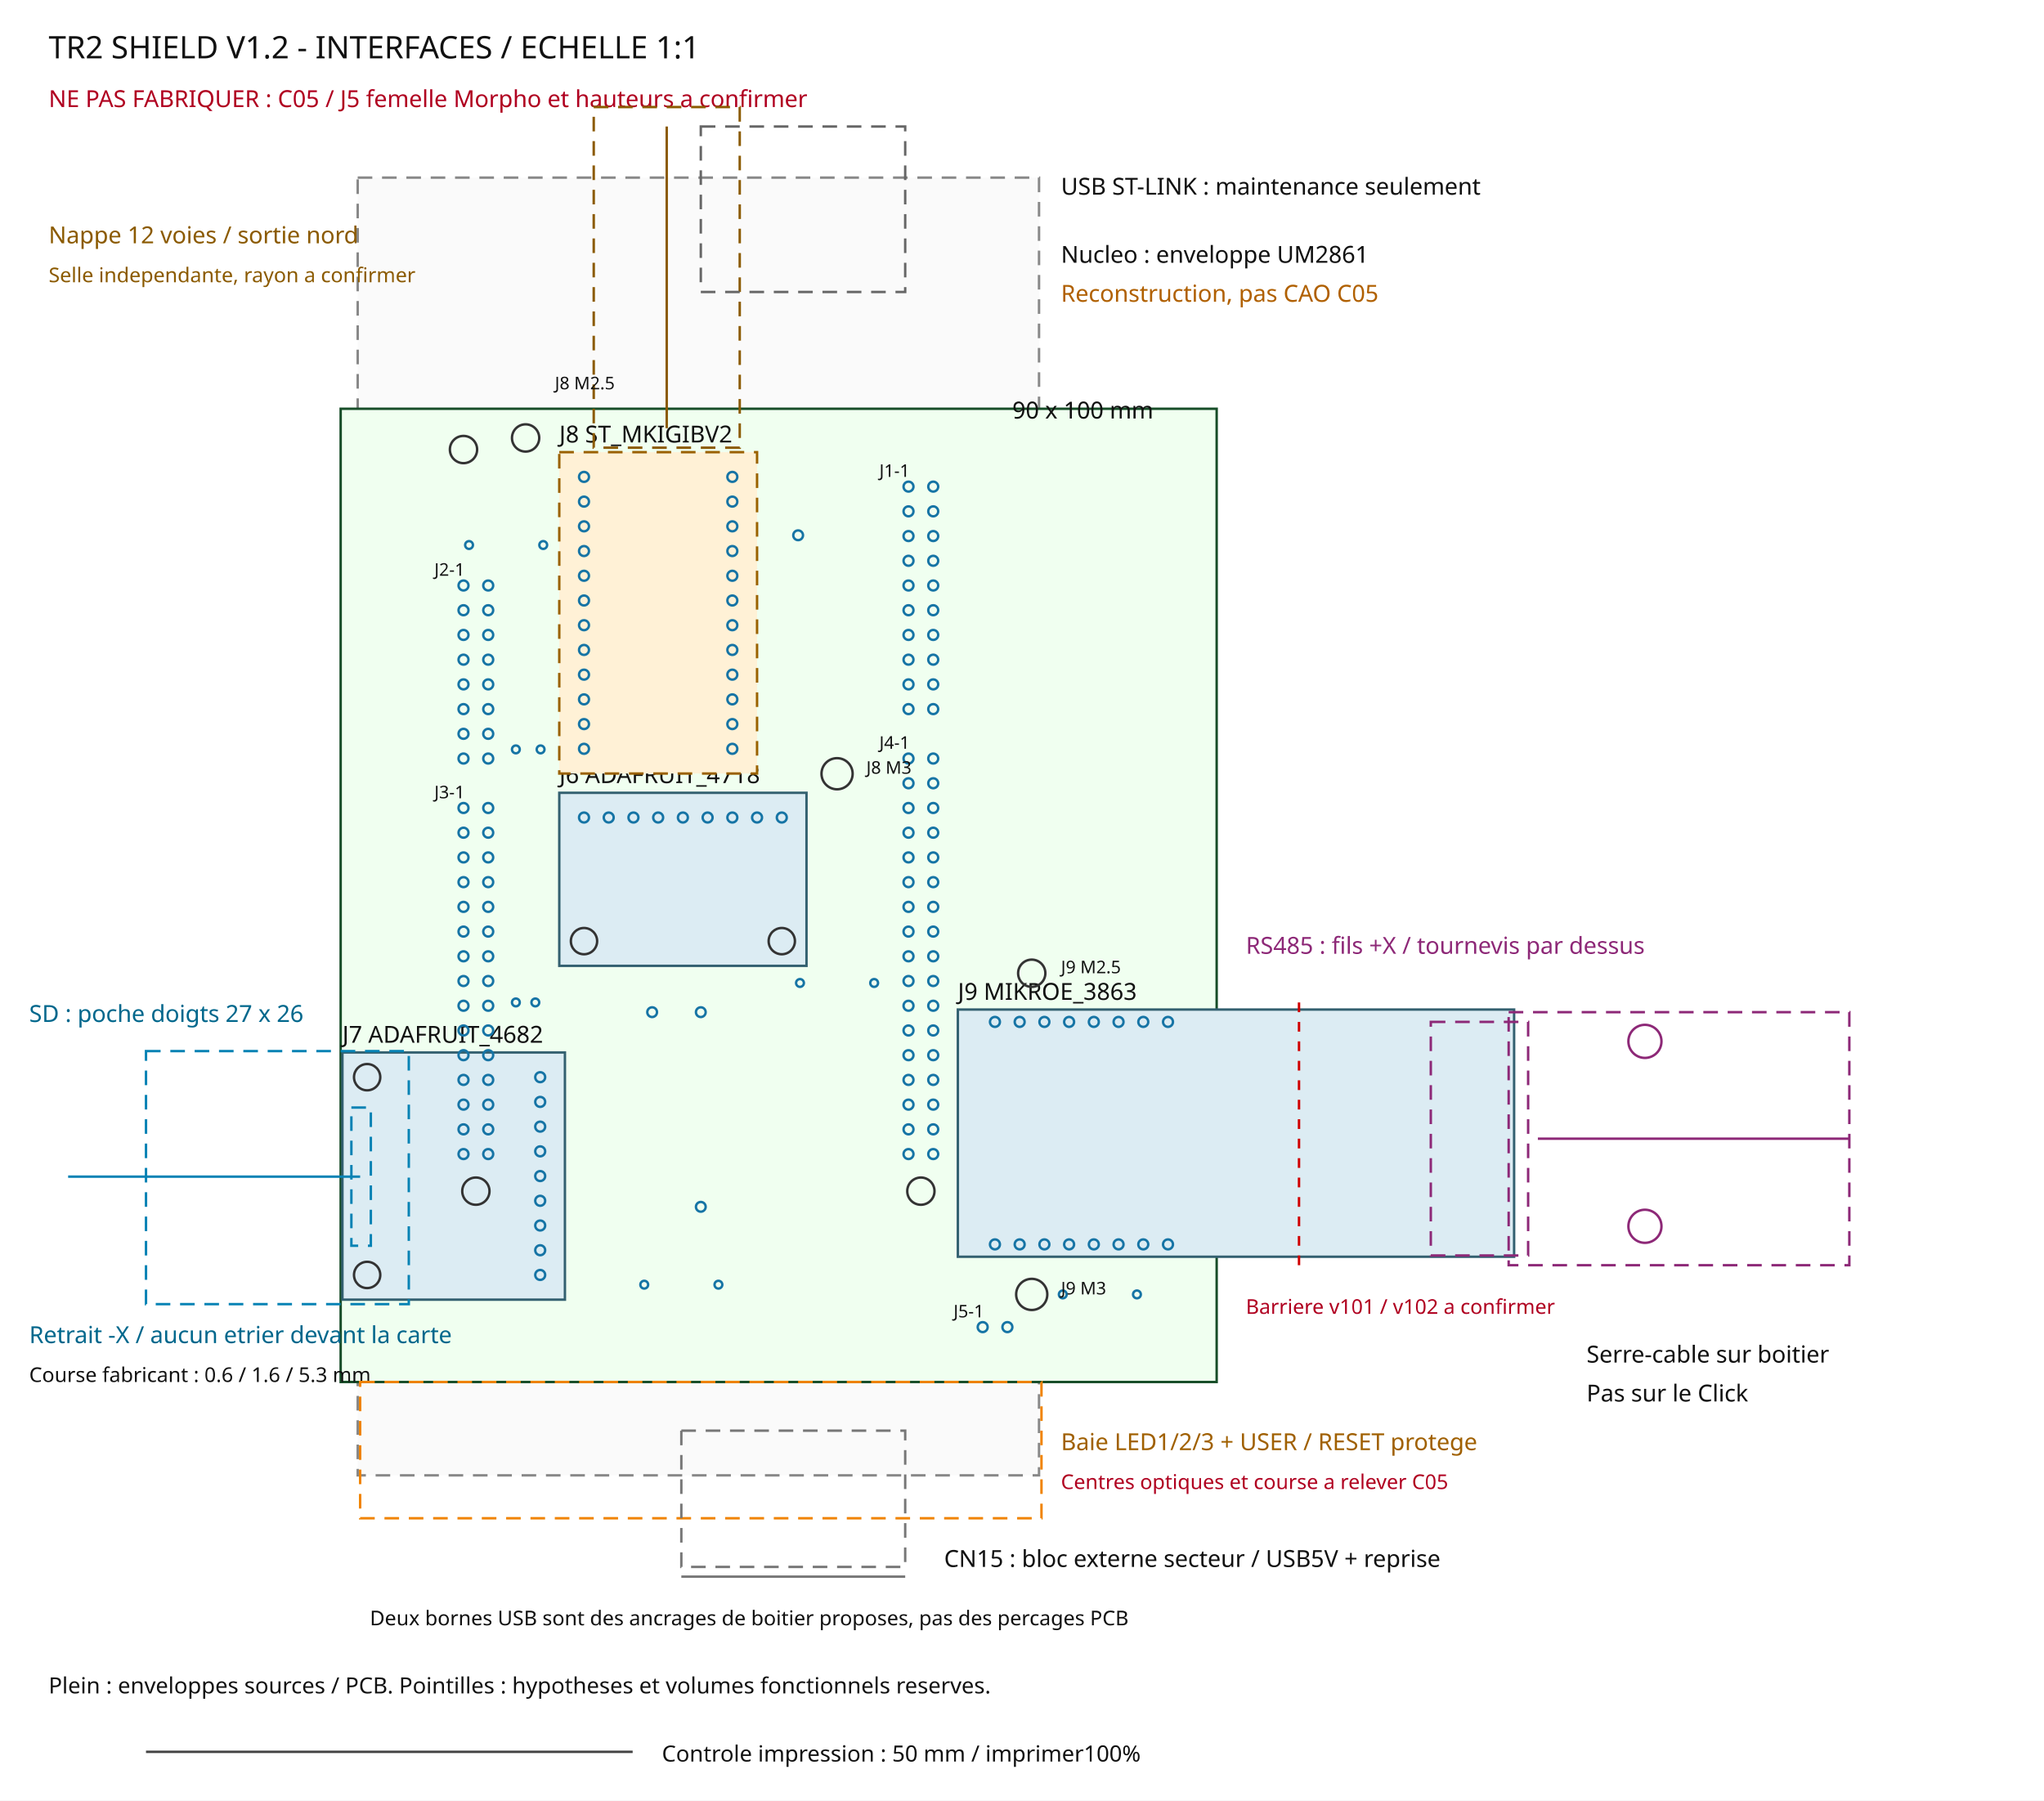
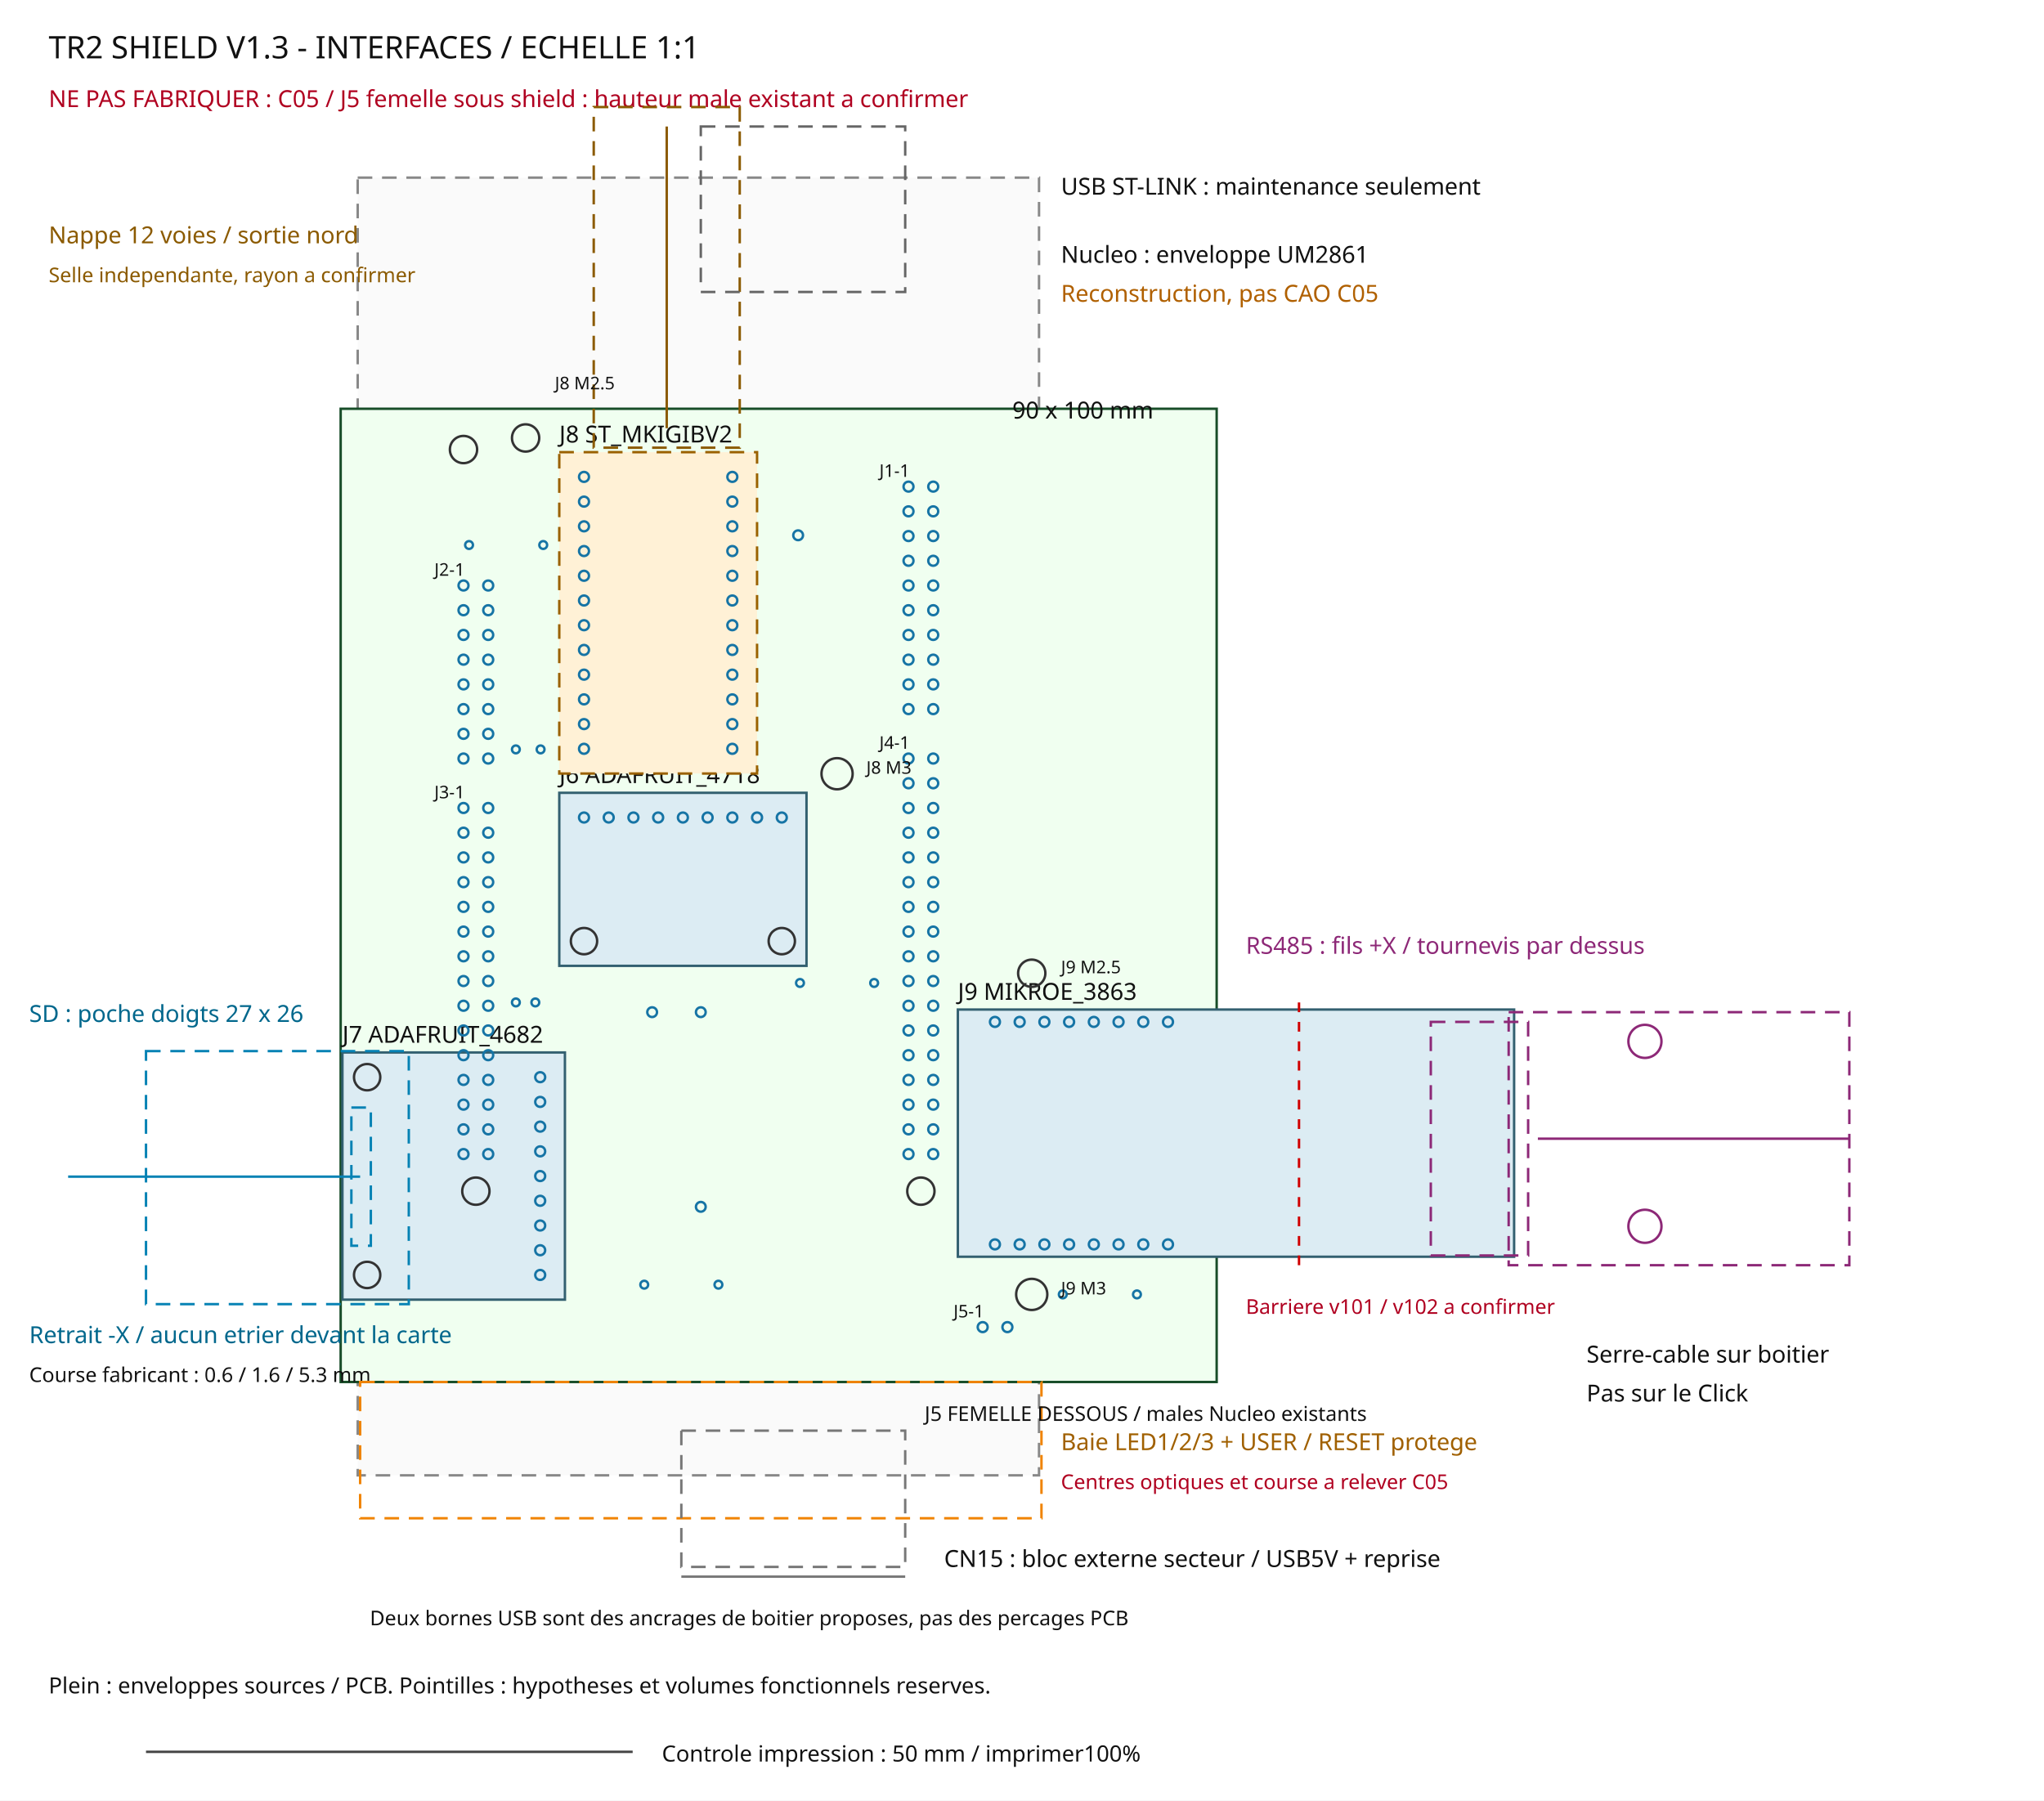
<svg xmlns="http://www.w3.org/2000/svg" width="210mm" height="185mm" viewBox="-15 -25 210 185">
  <rect x="-15" y="-25" width="210" height="185" fill="white" />
  <g font-family="sans-serif" font-size="2.4" stroke-width="0.25">
-     <text x="-10" y="-19" fill="#111" font-size="3.2">TR2 SHIELD V1.2 - INTERFACES / ECHELLE 1:1</text>
-     <text x="-10" y="-14" fill="#b00020" font-size="2.4">NE PAS FABRIQUER : C05 / J5 femelle Morpho et hauteurs a confirmer</text>
+     <text x="-10" y="-19" fill="#111" font-size="3.2">TR2 SHIELD V1.3 - INTERFACES / ECHELLE 1:1</text>
+     <text x="-10" y="-14" fill="#b00020" font-size="2.4">NE PAS FABRIQUER : C05 / J5 femelle sous shield : hauteur male existant a confirmer</text>
    <rect x="21.75" y="-6.75" width="70" height="133.34" fill="#fafafa" stroke="#888" stroke-dasharray="1.5,1" />
    <text x="94" y="2" fill="#111" font-size="2.4">Nucleo : enveloppe UM2861</text>
    <text x="94" y="6" fill="#b06000" font-size="2.4">Reconstruction, pas CAO C05</text>
    <rect x="20" y="17" width="90" height="100" fill="#f0fff0" stroke="#174d28" />
    <text x="89" y="18" fill="#111" font-size="2.4">90 x 100 mm</text>
    <rect x="42.46" y="56.46" width="25.4" height="17.78" fill="#dcecf3" stroke="#336070" />
    <text x="42.46" y="55.46" fill="#111" font-size="2.4">J6 ADAFRUIT_4718</text>
    <rect x="20.18" y="83.14" width="22.86" height="25.4" fill="#dcecf3" stroke="#336070" />
    <text x="20.18" y="82.14" fill="#111" font-size="2.4">J7 ADAFRUIT_4682</text>
    <rect x="42.46" y="21.46" width="20.32" height="33.02" fill="#fff1d6" stroke="#9a6100" stroke-dasharray="1.5,1" />
    <text x="42.46" y="20.46" fill="#111" font-size="2.4">J8 ST_MKIGIBV2</text>
    <rect x="83.41" y="78.73" width="57.15" height="25.4" fill="#dcecf3" stroke="#336070" />
    <text x="83.41" y="77.73" fill="#111" font-size="2.4">J9 MIKROE_3863</text>
    <circle cx="57.0" cy="99.0" r="0.5" fill="none" stroke="#1674a5" />
    <circle cx="67.0" cy="30.0" r="0.5" fill="none" stroke="#1674a5" />
    <circle cx="57.0" cy="79.0" r="0.5" fill="none" stroke="#1674a5" />
    <circle cx="52.0" cy="79.0" r="0.5" fill="none" stroke="#1674a5" />
    <circle cx="40.0" cy="78.0" r="0.4" fill="none" stroke="#1674a5" />
    <circle cx="38.0" cy="78.0" r="0.4" fill="none" stroke="#1674a5" />
    <circle cx="40.54" cy="52.0" r="0.4" fill="none" stroke="#1674a5" />
    <circle cx="38.0" cy="52.0" r="0.4" fill="none" stroke="#1674a5" />
    <circle cx="101.81" cy="108.0" r="0.4" fill="none" stroke="#1674a5" />
    <circle cx="94.19" cy="108.0" r="0.4" fill="none" stroke="#1674a5" />
    <circle cx="58.81" cy="107.0" r="0.4" fill="none" stroke="#1674a5" />
    <circle cx="51.19" cy="107.0" r="0.4" fill="none" stroke="#1674a5" />
    <circle cx="74.81" cy="76.0" r="0.4" fill="none" stroke="#1674a5" />
    <circle cx="67.19" cy="76.0" r="0.4" fill="none" stroke="#1674a5" />
    <circle cx="40.81" cy="31.0" r="0.4" fill="none" stroke="#1674a5" />
    <circle cx="33.19" cy="31.0" r="0.4" fill="none" stroke="#1674a5" />
    <circle cx="91.0" cy="108.0" r="1.6" fill="none" stroke="#333" />
    <circle cx="91.0" cy="75.0" r="1.4" fill="none" stroke="#333" />
    <circle cx="87.22" cy="102.86" r="0.51" fill="none" stroke="#1674a5" />
    <circle cx="89.76" cy="102.86" r="0.51" fill="none" stroke="#1674a5" />
    <circle cx="92.3" cy="102.86" r="0.51" fill="none" stroke="#1674a5" />
    <circle cx="94.84" cy="102.86" r="0.51" fill="none" stroke="#1674a5" />
    <circle cx="97.38" cy="102.86" r="0.51" fill="none" stroke="#1674a5" />
    <circle cx="99.92" cy="102.86" r="0.51" fill="none" stroke="#1674a5" />
    <circle cx="102.46" cy="102.86" r="0.51" fill="none" stroke="#1674a5" />
    <circle cx="105.0" cy="102.86" r="0.51" fill="none" stroke="#1674a5" />
    <circle cx="87.22" cy="80.0" r="0.51" fill="none" stroke="#1674a5" />
    <circle cx="89.76" cy="80.0" r="0.51" fill="none" stroke="#1674a5" />
    <circle cx="92.3" cy="80.0" r="0.51" fill="none" stroke="#1674a5" />
    <circle cx="94.84" cy="80.0" r="0.51" fill="none" stroke="#1674a5" />
    <circle cx="97.38" cy="80.0" r="0.51" fill="none" stroke="#1674a5" />
    <circle cx="99.92" cy="80.0" r="0.51" fill="none" stroke="#1674a5" />
    <circle cx="102.46" cy="80.0" r="0.51" fill="none" stroke="#1674a5" />
    <circle cx="105.0" cy="80.0" r="0.51" fill="none" stroke="#1674a5" />
    <circle cx="71.0" cy="54.5" r="1.6" fill="none" stroke="#333" />
    <circle cx="39.0" cy="20.0" r="1.4" fill="none" stroke="#333" />
    <circle cx="60.24" cy="51.94" r="0.51" fill="none" stroke="#1674a5" />
    <circle cx="60.24" cy="49.4" r="0.51" fill="none" stroke="#1674a5" />
    <circle cx="60.24" cy="46.86" r="0.51" fill="none" stroke="#1674a5" />
    <circle cx="60.24" cy="44.32" r="0.51" fill="none" stroke="#1674a5" />
    <circle cx="60.24" cy="41.78" r="0.51" fill="none" stroke="#1674a5" />
    <circle cx="60.24" cy="39.24" r="0.51" fill="none" stroke="#1674a5" />
    <circle cx="60.24" cy="36.7" r="0.51" fill="none" stroke="#1674a5" />
    <circle cx="60.24" cy="34.16" r="0.51" fill="none" stroke="#1674a5" />
    <circle cx="60.24" cy="31.62" r="0.51" fill="none" stroke="#1674a5" />
    <circle cx="60.24" cy="29.08" r="0.51" fill="none" stroke="#1674a5" />
    <circle cx="60.24" cy="26.54" r="0.51" fill="none" stroke="#1674a5" />
    <circle cx="60.24" cy="24.0" r="0.51" fill="none" stroke="#1674a5" />
    <circle cx="45.0" cy="51.94" r="0.51" fill="none" stroke="#1674a5" />
    <circle cx="45.0" cy="49.4" r="0.51" fill="none" stroke="#1674a5" />
    <circle cx="45.0" cy="46.86" r="0.51" fill="none" stroke="#1674a5" />
    <circle cx="45.0" cy="44.32" r="0.51" fill="none" stroke="#1674a5" />
    <circle cx="45.0" cy="41.78" r="0.51" fill="none" stroke="#1674a5" />
    <circle cx="45.0" cy="39.24" r="0.51" fill="none" stroke="#1674a5" />
    <circle cx="45.0" cy="36.7" r="0.51" fill="none" stroke="#1674a5" />
    <circle cx="45.0" cy="34.16" r="0.51" fill="none" stroke="#1674a5" />
    <circle cx="45.0" cy="31.62" r="0.51" fill="none" stroke="#1674a5" />
    <circle cx="45.0" cy="29.08" r="0.51" fill="none" stroke="#1674a5" />
    <circle cx="45.0" cy="26.54" r="0.51" fill="none" stroke="#1674a5" />
    <circle cx="45.0" cy="24.0" r="0.51" fill="none" stroke="#1674a5" />
    <circle cx="22.72" cy="85.68" r="1.35" fill="none" stroke="#333" />
    <circle cx="22.72" cy="106.0" r="1.35" fill="none" stroke="#333" />
    <circle cx="40.5" cy="85.68" r="0.51" fill="none" stroke="#1674a5" />
    <circle cx="40.5" cy="88.22" r="0.51" fill="none" stroke="#1674a5" />
    <circle cx="40.5" cy="90.76" r="0.51" fill="none" stroke="#1674a5" />
    <circle cx="40.5" cy="93.3" r="0.51" fill="none" stroke="#1674a5" />
    <circle cx="40.5" cy="95.84" r="0.51" fill="none" stroke="#1674a5" />
    <circle cx="40.5" cy="98.38" r="0.51" fill="none" stroke="#1674a5" />
    <circle cx="40.5" cy="100.92" r="0.51" fill="none" stroke="#1674a5" />
    <circle cx="40.5" cy="103.46" r="0.51" fill="none" stroke="#1674a5" />
    <circle cx="40.5" cy="106.0" r="0.51" fill="none" stroke="#1674a5" />
    <circle cx="65.32" cy="71.7" r="1.35" fill="none" stroke="#333" />
    <circle cx="45.0" cy="71.7" r="1.35" fill="none" stroke="#333" />
    <circle cx="65.32" cy="59.0" r="0.51" fill="none" stroke="#1674a5" />
    <circle cx="62.78" cy="59.0" r="0.51" fill="none" stroke="#1674a5" />
    <circle cx="60.24" cy="59.0" r="0.51" fill="none" stroke="#1674a5" />
    <circle cx="57.7" cy="59.0" r="0.51" fill="none" stroke="#1674a5" />
    <circle cx="55.16" cy="59.0" r="0.51" fill="none" stroke="#1674a5" />
    <circle cx="52.62" cy="59.0" r="0.51" fill="none" stroke="#1674a5" />
    <circle cx="50.08" cy="59.0" r="0.51" fill="none" stroke="#1674a5" />
    <circle cx="47.54" cy="59.0" r="0.51" fill="none" stroke="#1674a5" />
    <circle cx="45.0" cy="59.0" r="0.51" fill="none" stroke="#1674a5" />
    <circle cx="88.5" cy="111.36" r="0.51" fill="none" stroke="#1674a5" />
    <circle cx="85.96" cy="111.36" r="0.51" fill="none" stroke="#1674a5" />
    <text x="82.96" y="110.36" fill="#111" font-size="1.8">J5-1</text>
    <circle cx="80.88" cy="93.58" r="0.51" fill="none" stroke="#1674a5" />
    <circle cx="78.34" cy="93.58" r="0.51" fill="none" stroke="#1674a5" />
    <circle cx="80.88" cy="91.04" r="0.51" fill="none" stroke="#1674a5" />
    <circle cx="78.34" cy="91.04" r="0.51" fill="none" stroke="#1674a5" />
    <circle cx="80.88" cy="88.5" r="0.51" fill="none" stroke="#1674a5" />
    <circle cx="78.34" cy="88.5" r="0.51" fill="none" stroke="#1674a5" />
    <circle cx="80.88" cy="85.96" r="0.51" fill="none" stroke="#1674a5" />
    <circle cx="78.34" cy="85.96" r="0.51" fill="none" stroke="#1674a5" />
    <circle cx="80.88" cy="83.42" r="0.51" fill="none" stroke="#1674a5" />
    <circle cx="78.34" cy="83.42" r="0.51" fill="none" stroke="#1674a5" />
    <circle cx="80.88" cy="80.88" r="0.51" fill="none" stroke="#1674a5" />
    <circle cx="78.34" cy="80.88" r="0.51" fill="none" stroke="#1674a5" />
    <circle cx="80.88" cy="78.34" r="0.51" fill="none" stroke="#1674a5" />
    <circle cx="78.34" cy="78.34" r="0.51" fill="none" stroke="#1674a5" />
    <circle cx="80.88" cy="75.8" r="0.51" fill="none" stroke="#1674a5" />
    <circle cx="78.34" cy="75.8" r="0.51" fill="none" stroke="#1674a5" />
    <circle cx="80.88" cy="73.26" r="0.51" fill="none" stroke="#1674a5" />
    <circle cx="78.34" cy="73.26" r="0.51" fill="none" stroke="#1674a5" />
    <circle cx="80.88" cy="70.72" r="0.51" fill="none" stroke="#1674a5" />
    <circle cx="78.34" cy="70.72" r="0.51" fill="none" stroke="#1674a5" />
    <circle cx="80.88" cy="68.18" r="0.51" fill="none" stroke="#1674a5" />
    <circle cx="78.34" cy="68.18" r="0.51" fill="none" stroke="#1674a5" />
    <circle cx="80.88" cy="65.64" r="0.51" fill="none" stroke="#1674a5" />
    <circle cx="78.34" cy="65.64" r="0.51" fill="none" stroke="#1674a5" />
    <circle cx="80.88" cy="63.1" r="0.51" fill="none" stroke="#1674a5" />
    <circle cx="78.34" cy="63.1" r="0.51" fill="none" stroke="#1674a5" />
    <circle cx="80.88" cy="60.56" r="0.51" fill="none" stroke="#1674a5" />
    <circle cx="78.34" cy="60.56" r="0.51" fill="none" stroke="#1674a5" />
    <circle cx="80.88" cy="58.02" r="0.51" fill="none" stroke="#1674a5" />
    <circle cx="78.34" cy="58.02" r="0.51" fill="none" stroke="#1674a5" />
    <circle cx="80.88" cy="55.48" r="0.51" fill="none" stroke="#1674a5" />
    <circle cx="78.34" cy="55.48" r="0.51" fill="none" stroke="#1674a5" />
    <circle cx="80.88" cy="52.94" r="0.51" fill="none" stroke="#1674a5" />
    <circle cx="78.34" cy="52.94" r="0.51" fill="none" stroke="#1674a5" />
    <text x="75.34" y="51.94" fill="#111" font-size="1.8">J4-1</text>
    <circle cx="35.16" cy="93.58" r="0.51" fill="none" stroke="#1674a5" />
    <circle cx="32.62" cy="93.58" r="0.51" fill="none" stroke="#1674a5" />
    <circle cx="35.16" cy="91.04" r="0.51" fill="none" stroke="#1674a5" />
    <circle cx="32.62" cy="91.04" r="0.51" fill="none" stroke="#1674a5" />
    <circle cx="35.16" cy="88.5" r="0.51" fill="none" stroke="#1674a5" />
    <circle cx="32.62" cy="88.5" r="0.51" fill="none" stroke="#1674a5" />
    <circle cx="35.16" cy="85.96" r="0.51" fill="none" stroke="#1674a5" />
    <circle cx="32.62" cy="85.96" r="0.51" fill="none" stroke="#1674a5" />
    <circle cx="35.16" cy="83.42" r="0.51" fill="none" stroke="#1674a5" />
    <circle cx="32.62" cy="83.42" r="0.51" fill="none" stroke="#1674a5" />
    <circle cx="35.16" cy="80.88" r="0.51" fill="none" stroke="#1674a5" />
    <circle cx="32.62" cy="80.88" r="0.51" fill="none" stroke="#1674a5" />
    <circle cx="35.16" cy="78.34" r="0.51" fill="none" stroke="#1674a5" />
    <circle cx="32.62" cy="78.34" r="0.51" fill="none" stroke="#1674a5" />
    <circle cx="35.16" cy="75.8" r="0.51" fill="none" stroke="#1674a5" />
    <circle cx="32.62" cy="75.8" r="0.51" fill="none" stroke="#1674a5" />
    <circle cx="35.16" cy="73.26" r="0.51" fill="none" stroke="#1674a5" />
    <circle cx="32.62" cy="73.26" r="0.51" fill="none" stroke="#1674a5" />
    <circle cx="35.16" cy="70.72" r="0.51" fill="none" stroke="#1674a5" />
    <circle cx="32.62" cy="70.72" r="0.51" fill="none" stroke="#1674a5" />
    <circle cx="35.16" cy="68.18" r="0.51" fill="none" stroke="#1674a5" />
    <circle cx="32.62" cy="68.18" r="0.51" fill="none" stroke="#1674a5" />
    <circle cx="35.16" cy="65.64" r="0.51" fill="none" stroke="#1674a5" />
    <circle cx="32.62" cy="65.64" r="0.51" fill="none" stroke="#1674a5" />
    <circle cx="35.16" cy="63.1" r="0.51" fill="none" stroke="#1674a5" />
    <circle cx="32.62" cy="63.1" r="0.51" fill="none" stroke="#1674a5" />
    <circle cx="35.16" cy="60.56" r="0.51" fill="none" stroke="#1674a5" />
    <circle cx="32.62" cy="60.56" r="0.51" fill="none" stroke="#1674a5" />
    <circle cx="35.16" cy="58.02" r="0.51" fill="none" stroke="#1674a5" />
    <circle cx="32.62" cy="58.02" r="0.51" fill="none" stroke="#1674a5" />
    <text x="29.62" y="57.02" fill="#111" font-size="1.8">J3-1</text>
    <circle cx="35.16" cy="52.94" r="0.51" fill="none" stroke="#1674a5" />
    <circle cx="32.62" cy="52.94" r="0.51" fill="none" stroke="#1674a5" />
    <circle cx="35.16" cy="50.4" r="0.51" fill="none" stroke="#1674a5" />
    <circle cx="32.62" cy="50.4" r="0.51" fill="none" stroke="#1674a5" />
    <circle cx="35.16" cy="47.86" r="0.51" fill="none" stroke="#1674a5" />
    <circle cx="32.62" cy="47.86" r="0.51" fill="none" stroke="#1674a5" />
    <circle cx="35.16" cy="45.32" r="0.51" fill="none" stroke="#1674a5" />
    <circle cx="32.62" cy="45.32" r="0.51" fill="none" stroke="#1674a5" />
    <circle cx="35.16" cy="42.78" r="0.51" fill="none" stroke="#1674a5" />
    <circle cx="32.62" cy="42.78" r="0.51" fill="none" stroke="#1674a5" />
    <circle cx="35.16" cy="40.24" r="0.51" fill="none" stroke="#1674a5" />
    <circle cx="32.62" cy="40.24" r="0.51" fill="none" stroke="#1674a5" />
    <circle cx="35.16" cy="37.7" r="0.51" fill="none" stroke="#1674a5" />
    <circle cx="32.62" cy="37.7" r="0.51" fill="none" stroke="#1674a5" />
    <circle cx="35.16" cy="35.16" r="0.51" fill="none" stroke="#1674a5" />
    <circle cx="32.62" cy="35.16" r="0.51" fill="none" stroke="#1674a5" />
    <text x="29.62" y="34.16" fill="#111" font-size="1.8">J2-1</text>
    <circle cx="79.61" cy="97.39" r="1.4" fill="none" stroke="#333" />
    <circle cx="33.89" cy="97.39" r="1.4" fill="none" stroke="#333" />
    <circle cx="32.62" cy="21.19" r="1.4" fill="none" stroke="#333" />
    <circle cx="80.88" cy="47.86" r="0.51" fill="none" stroke="#1674a5" />
    <circle cx="78.34" cy="47.86" r="0.51" fill="none" stroke="#1674a5" />
    <circle cx="80.88" cy="45.32" r="0.51" fill="none" stroke="#1674a5" />
    <circle cx="78.34" cy="45.32" r="0.51" fill="none" stroke="#1674a5" />
    <circle cx="80.88" cy="42.78" r="0.51" fill="none" stroke="#1674a5" />
    <circle cx="78.34" cy="42.78" r="0.51" fill="none" stroke="#1674a5" />
    <circle cx="80.88" cy="40.24" r="0.51" fill="none" stroke="#1674a5" />
    <circle cx="78.34" cy="40.24" r="0.51" fill="none" stroke="#1674a5" />
    <circle cx="80.88" cy="37.7" r="0.51" fill="none" stroke="#1674a5" />
    <circle cx="78.34" cy="37.7" r="0.51" fill="none" stroke="#1674a5" />
    <circle cx="80.88" cy="35.16" r="0.51" fill="none" stroke="#1674a5" />
    <circle cx="78.34" cy="35.16" r="0.51" fill="none" stroke="#1674a5" />
    <circle cx="80.88" cy="32.62" r="0.51" fill="none" stroke="#1674a5" />
    <circle cx="78.34" cy="32.62" r="0.51" fill="none" stroke="#1674a5" />
    <circle cx="80.88" cy="30.08" r="0.51" fill="none" stroke="#1674a5" />
    <circle cx="78.34" cy="30.08" r="0.51" fill="none" stroke="#1674a5" />
    <circle cx="80.88" cy="27.54" r="0.51" fill="none" stroke="#1674a5" />
    <circle cx="78.34" cy="27.54" r="0.51" fill="none" stroke="#1674a5" />
    <circle cx="80.88" cy="25.0" r="0.51" fill="none" stroke="#1674a5" />
    <circle cx="78.34" cy="25.0" r="0.51" fill="none" stroke="#1674a5" />
    <text x="75.34" y="24.0" fill="#111" font-size="1.8">J1-1</text>
    <rect x="0" y="83" width="27" height="26" fill="none" stroke="#0682b4" stroke-dasharray="1.5,1" />
    <text x="-12" y="80" fill="#00678c" font-size="2.4">SD : poche doigts 27 x 26</text>
    <rect x="21.1" y="88.8" width="2" height="14.2" fill="none" stroke="#0682b4" stroke-dasharray="1.5,1" />
    <path d="M22,95.9 L-8,95.9" stroke="#0682b4" fill="none" />
    <text x="-12" y="113" fill="#00678c" font-size="2.4">Retrait -X / aucun etrier devant la carte</text>
    <text x="-12" y="117" fill="#111" font-size="2.1">Course fabricant : 0.6 / 1.6 / 5.3 mm</text>
    <rect x="140" y="79" width="35" height="26" fill="none" stroke="#8d2877" stroke-dasharray="1.5,1" />
    <rect x="132" y="80" width="10" height="24" fill="none" stroke="#8d2877" stroke-dasharray="1.5,1" />
    <text x="113" y="73" fill="#8d2877" font-size="2.4">RS485 : fils +X / tournevis par dessus</text>
    <path d="M143,92 L175,92" stroke="#8d2877" fill="none" />
    <path d="M118.46,78 L118.46,105" stroke="#d00000" fill="none" stroke-dasharray="1,1" />
    <text x="113" y="110" fill="#b00020" font-size="2.1">Barriere v101 / v102 a confirmer</text>
    <circle cx="154" cy="82" r="1.7" fill="none" stroke="#8d2877" />
    <circle cx="154" cy="101" r="1.7" fill="none" stroke="#8d2877" />
    <text x="148" y="115" fill="#111" font-size="2.4">Serre-cable sur boitier</text>
    <text x="148" y="119" fill="#111" font-size="2.4">Pas sur le Click</text>
    <rect x="46" y="-14" width="15" height="35" fill="none" stroke="#8b5a00" stroke-dasharray="1.5,1" />
    <path d="M53.5,19 L53.5,-12" stroke="#8b5a00" fill="none" />
    <text x="-10" y="0" fill="#8b5a00" font-size="2.4">Nappe 12 voies / sortie nord</text>
    <text x="-10" y="4" fill="#8b5a00" font-size="2.1">Selle independante, rayon a confirmer</text>
    <rect x="57" y="-12" width="21" height="17" fill="none" stroke="#666" stroke-dasharray="1.5,1" />
    <text x="94" y="-5" fill="#111" font-size="2.4">USB ST-LINK : maintenance seulement</text>
    <rect x="22" y="117" width="70" height="14" fill="none" stroke="#f08300" stroke-dasharray="1.5,1" />
    <text x="94" y="124" fill="#a06000" font-size="2.4">Baie LED1/2/3 + USER / RESET protege</text>
    <text x="94" y="128" fill="#b00020" font-size="2.1">Centres optiques et course a relever C05</text>
    <rect x="55" y="122" width="23" height="14" fill="none" stroke="#777" stroke-dasharray="1.5,1" />
    <text x="82" y="136" fill="#111" font-size="2.4">CN15 : bloc externe secteur / USB5V + reprise</text>
    <path d="M55,137 L78,137" stroke="#777" fill="none" />
    <text x="23" y="142" fill="#111" font-size="2.1">Deux bornes USB sont des ancrages de boitier proposes, pas des percages PCB</text>
+     <text x="80" y="121" fill="#111" font-size="2.1">J5 FEMELLE DESSOUS / males Nucleo existants</text>
    <text x="42" y="15" fill="#111" font-size="1.8">J8 M2.5</text>
    <text x="74" y="54.5" fill="#111" font-size="1.8">J8 M3</text>
    <text x="94" y="75" fill="#111" font-size="1.8">J9 M2.5</text>
    <text x="94" y="108" fill="#111" font-size="1.8">J9 M3</text>
    <text x="-10" y="149" fill="#111" font-size="2.3">Plein : enveloppes sources / PCB. Pointilles : hypotheses et volumes fonctionnels reserves.</text>
    <path d="M0,155 L50,155" stroke="#444" fill="none" />
    <text x="53" y="156" fill="#111" font-size="2.3">Controle impression : 50 mm / imprimer100%</text>
  </g>
</svg>
